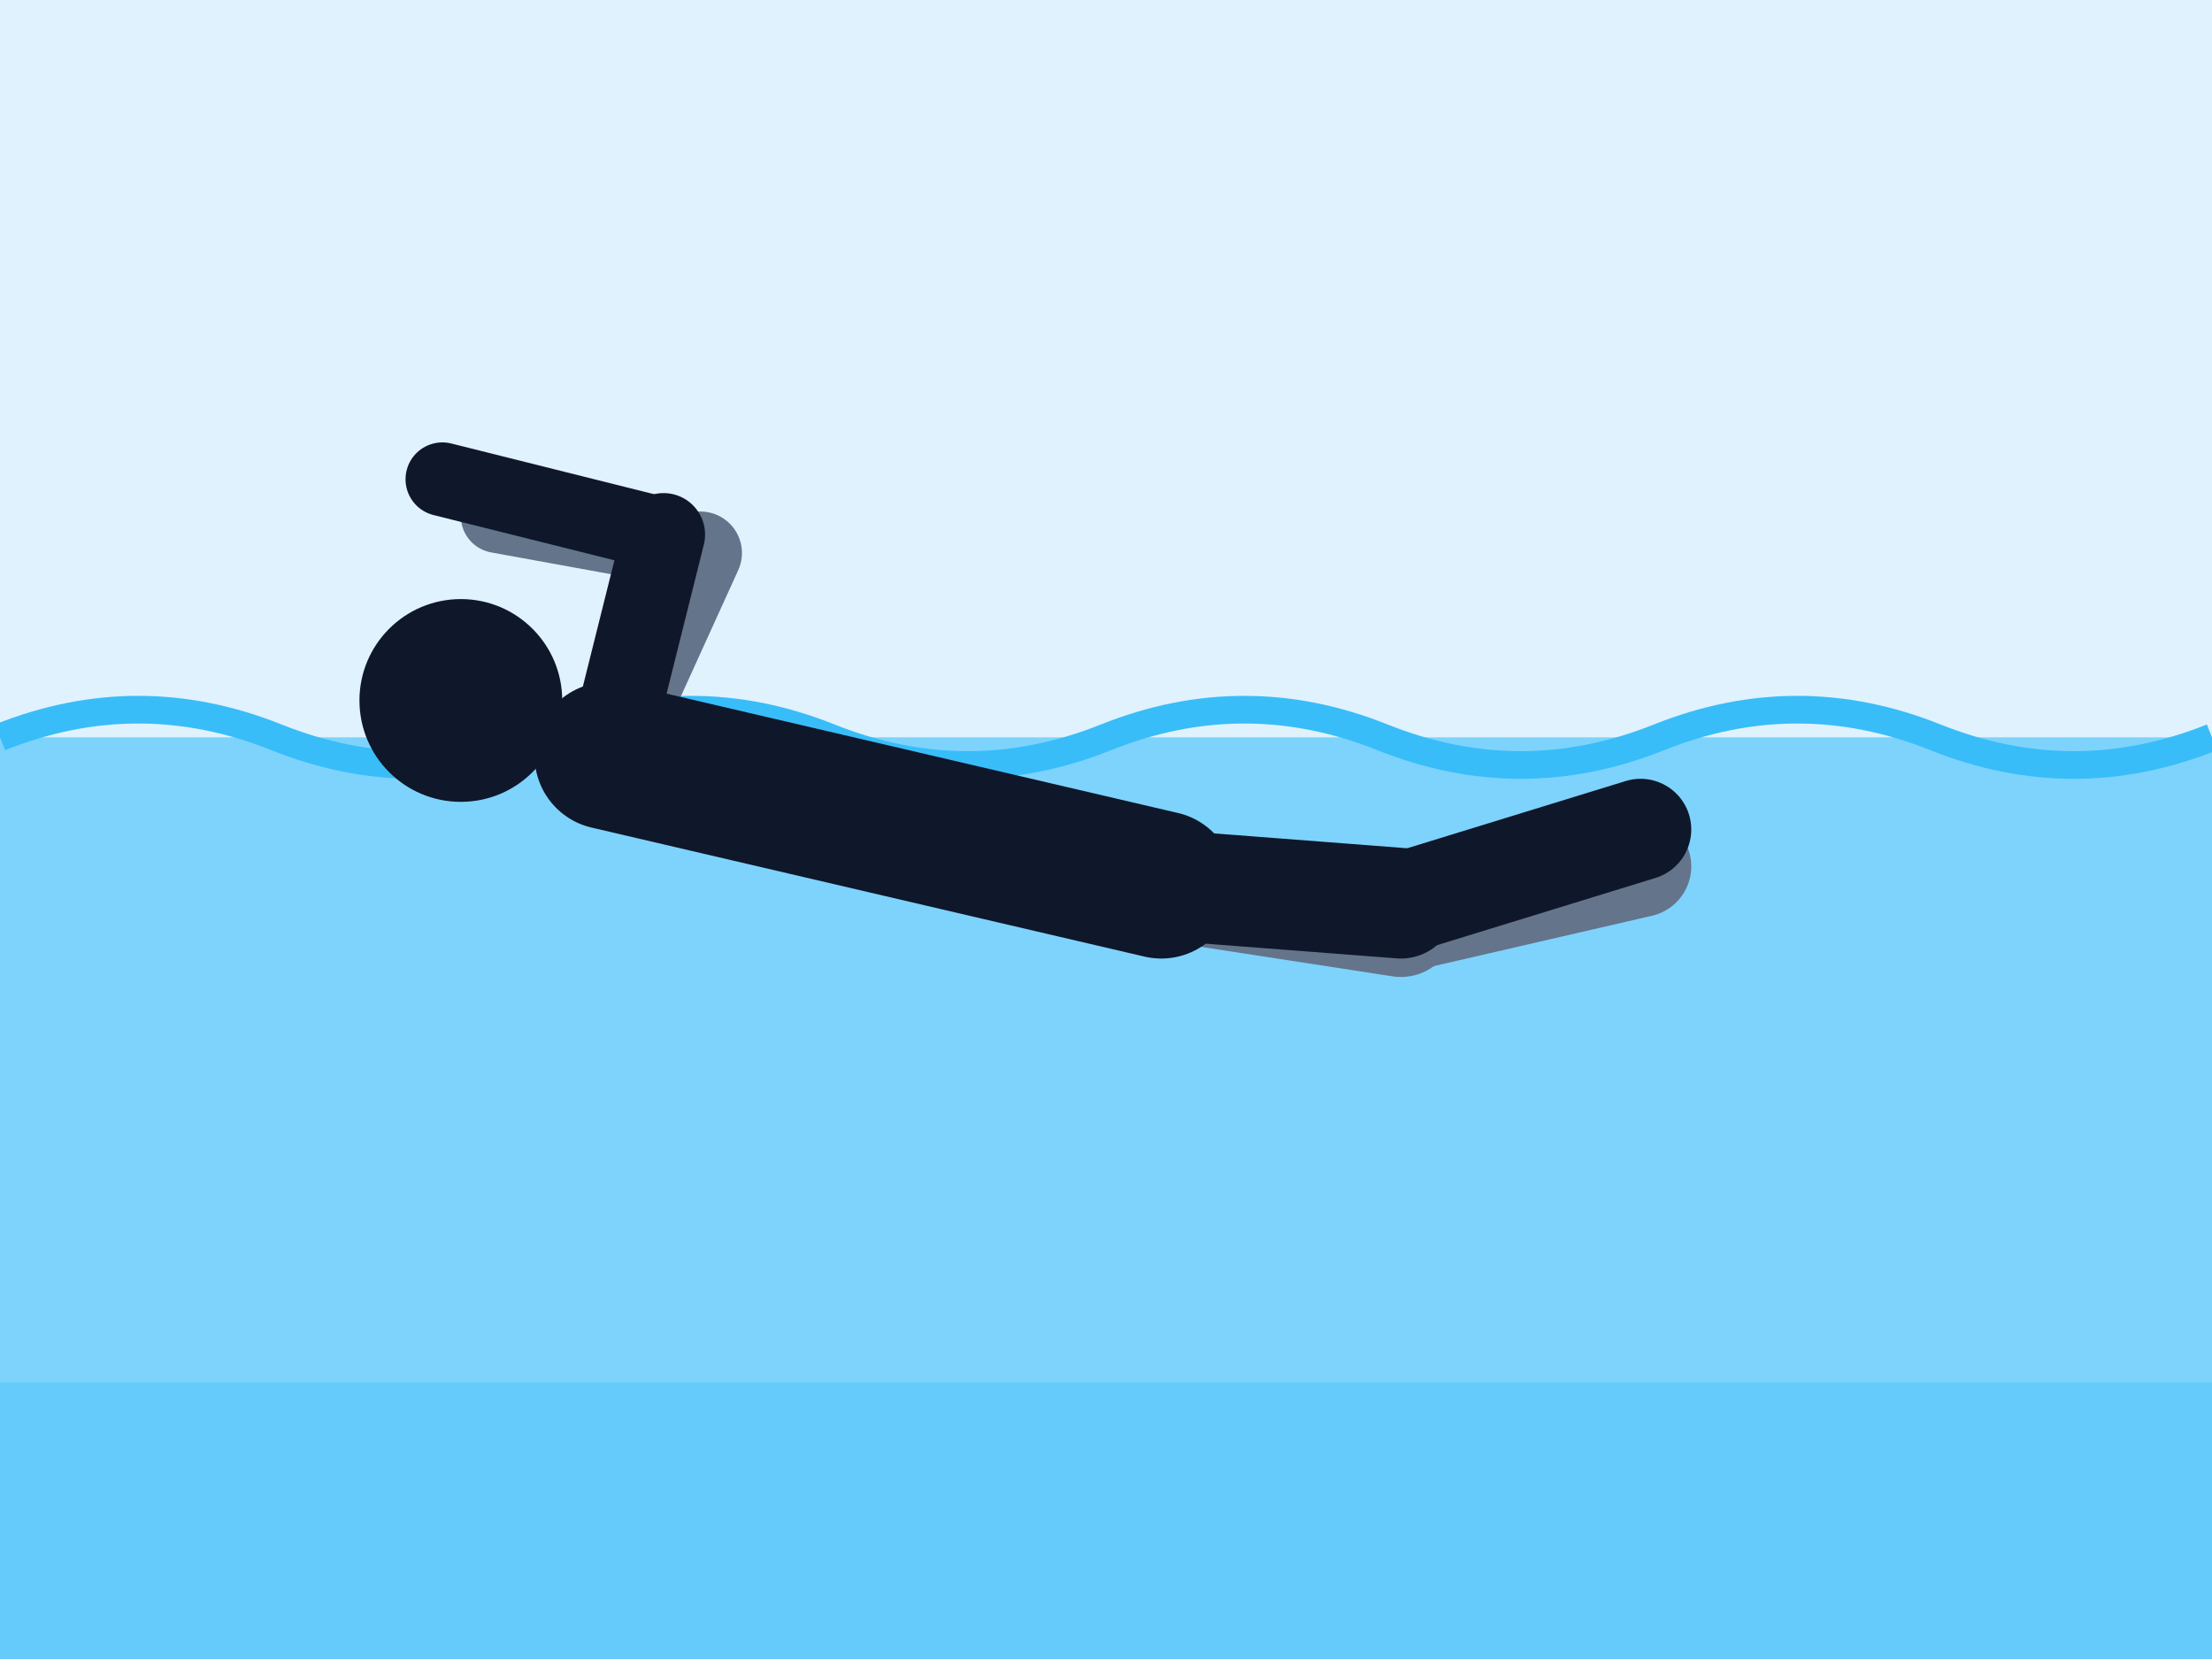
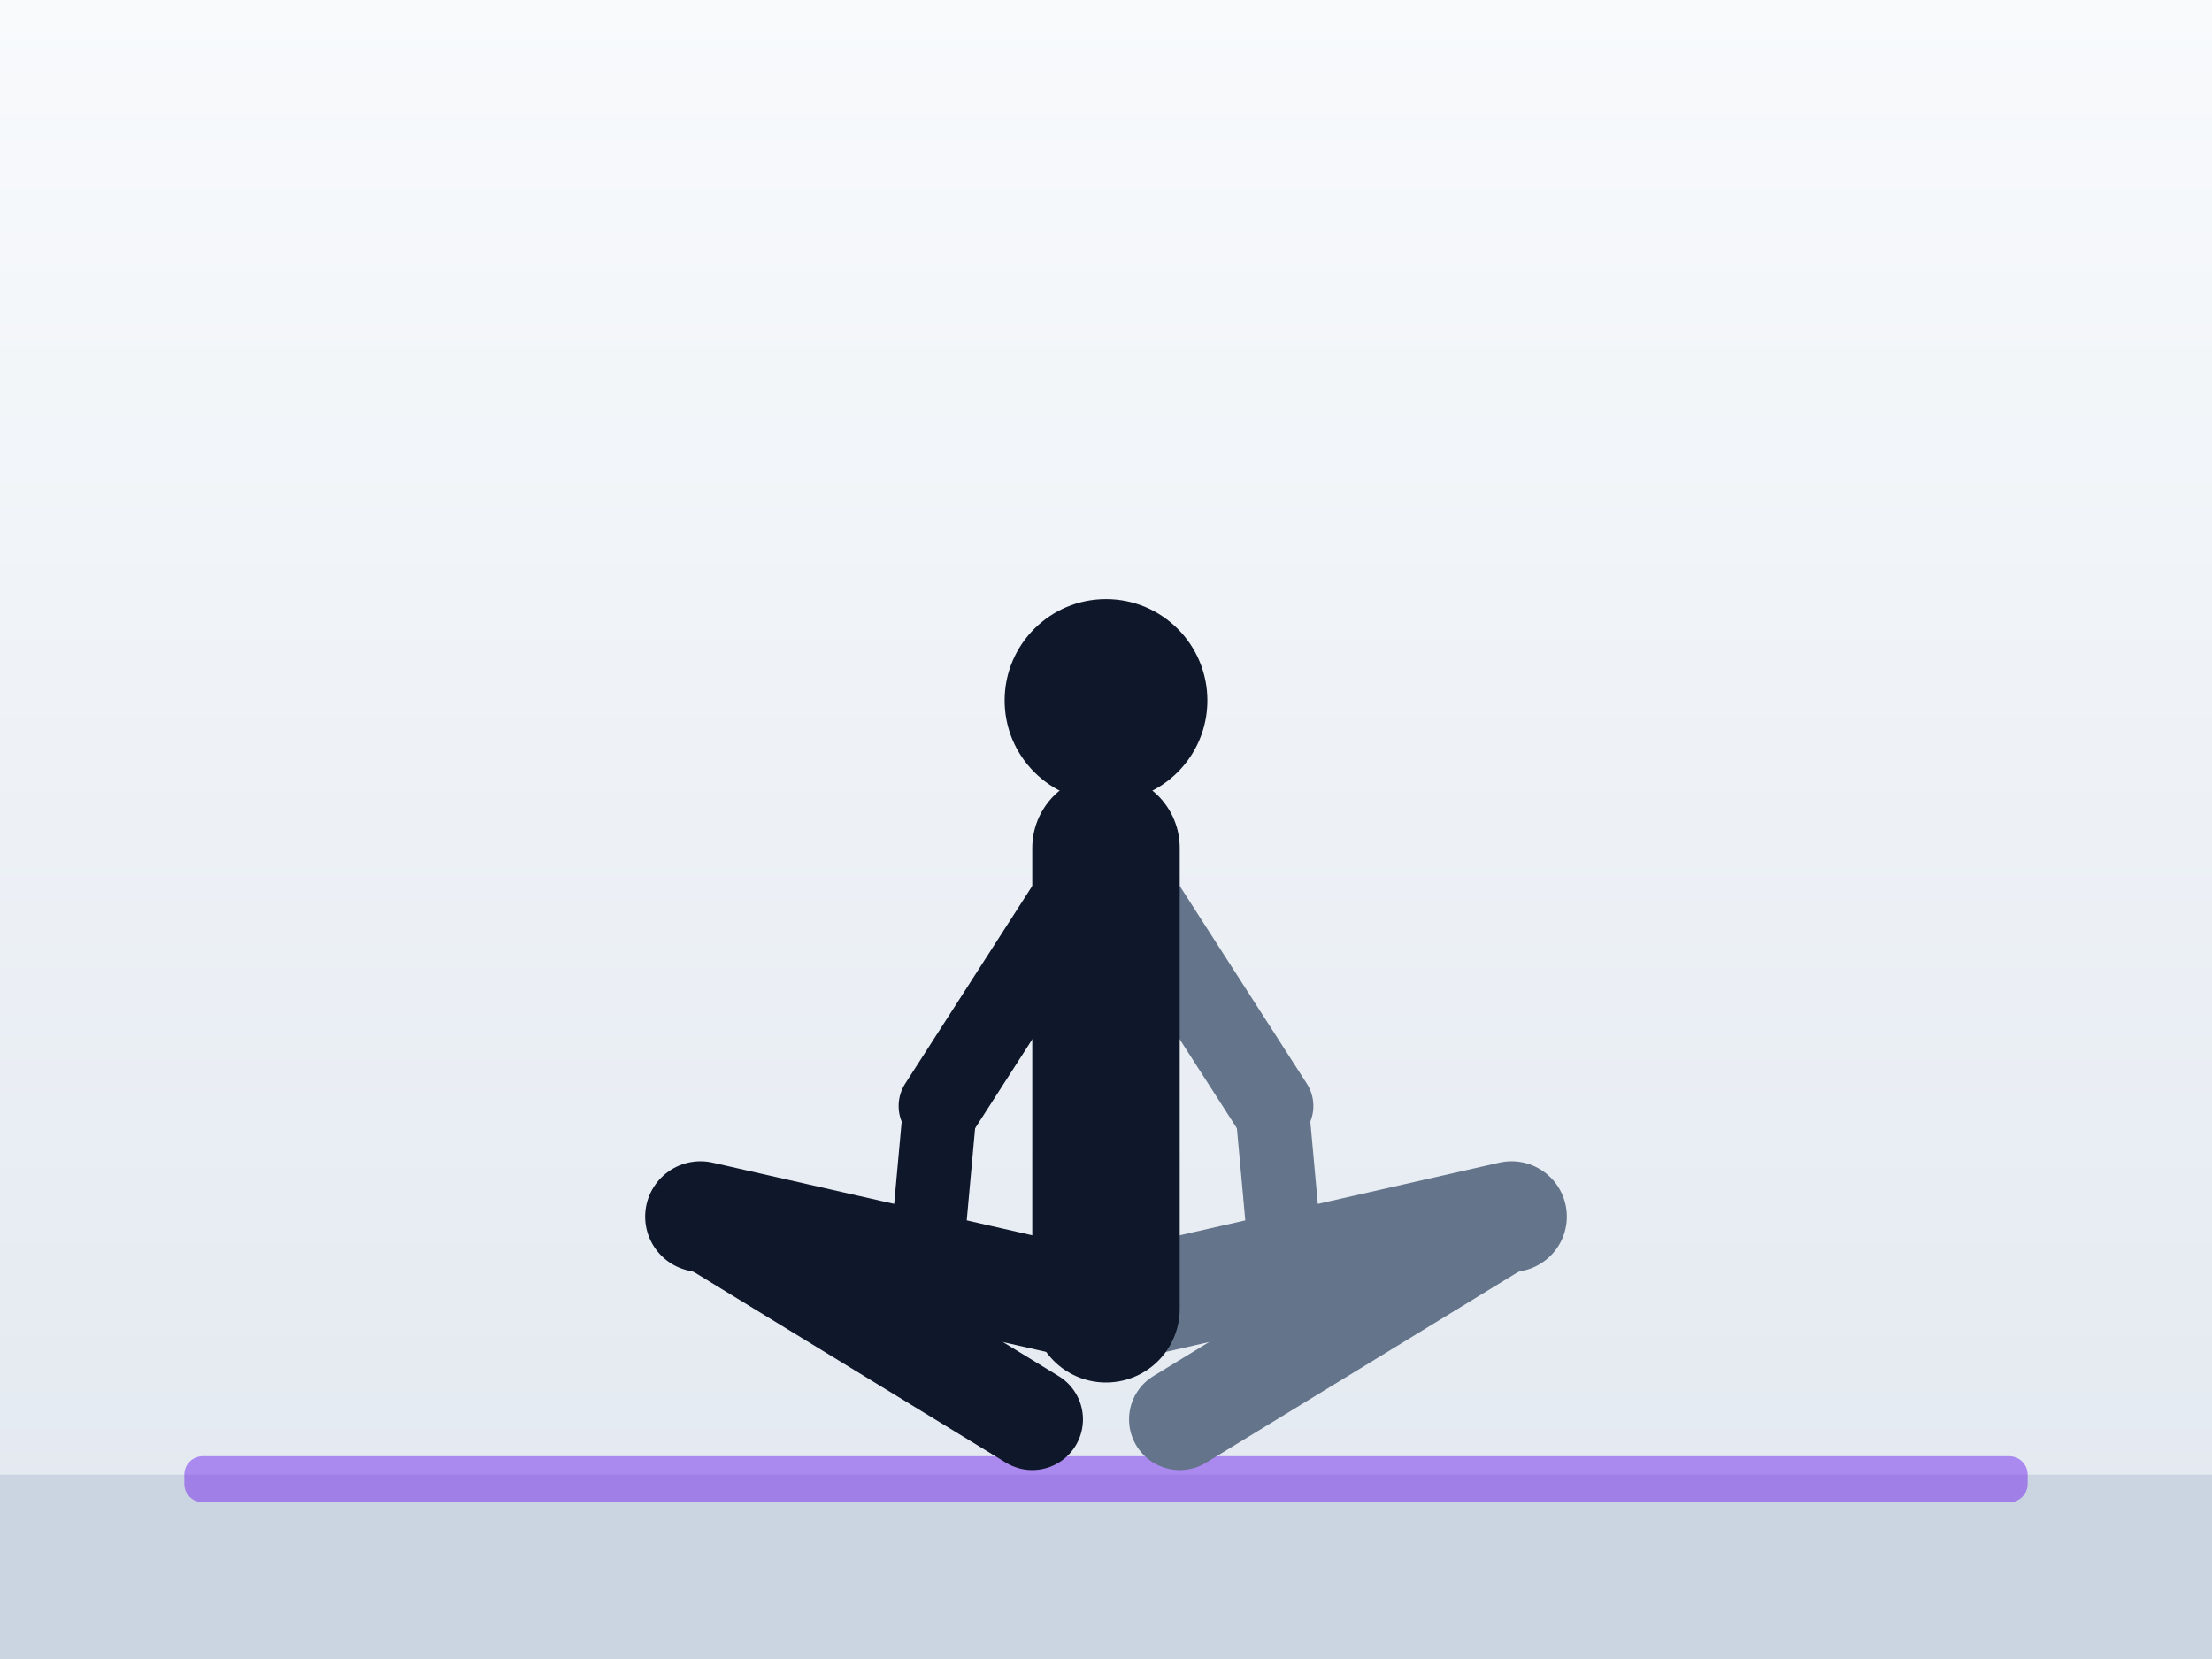
<svg xmlns="http://www.w3.org/2000/svg" viewBox="0 0 240 180">
-   <rect width="240" height="180" fill="#e0f2fe" />
-   <rect y="80" width="240" height="100" fill="#7dd3fc" />
-   <path d="M0 80 q15 -6 30 0 t30 0 t30 0 t30 0 t30 0 t30 0 t30 0 t30 0" fill="none" stroke="#38bdf8" stroke-width="3" />
-   <rect y="150" width="240" height="30" fill="#38bdf8" opacity=".35" />
-   <line x1="126" y1="96" x2="152" y2="100" stroke="#64748b" stroke-width="12" stroke-linecap="round" />
-   <line x1="152" y1="100" x2="178" y2="94" stroke="#64748b" stroke-width="11" stroke-linecap="round" />
-   <line x1="66" y1="82" x2="76" y2="60" stroke="#64748b" stroke-width="9" stroke-linecap="round" />
-   <line x1="76" y1="60" x2="54" y2="56" stroke="#64748b" stroke-width="8" stroke-linecap="round" />
-   <line x1="66" y1="82" x2="126" y2="96" stroke="#0f172a" stroke-width="16" stroke-linecap="round" />
-   <line x1="126" y1="96" x2="152" y2="98" stroke="#0f172a" stroke-width="12" stroke-linecap="round" />
-   <line x1="152" y1="98" x2="178" y2="90" stroke="#0f172a" stroke-width="11" stroke-linecap="round" />
-   <line x1="66" y1="82" x2="72" y2="58" stroke="#0f172a" stroke-width="9" stroke-linecap="round" />
-   <line x1="72" y1="58" x2="48" y2="52" stroke="#0f172a" stroke-width="8" stroke-linecap="round" />
-   <circle cx="50" cy="76" r="11" fill="#0f172a" />
+   <defs>
+     <linearGradient id="g" x1="0" y1="0" x2="0" y2="1">
+       <stop offset="0" stop-color="#f8fafc" />
+       <stop offset="1" stop-color="#e2e8f0" />
+     </linearGradient>
+   </defs>
+   <rect width="240" height="180" fill="url(#g)" />
+   <rect y="160" width="240" height="20" fill="#cbd5e1" />
+   <rect x="20" y="158" width="200" height="5" rx="2" fill="#7c3aed" opacity=".55" />
+   <line x1="120" y1="142" x2="164" y2="132" stroke="#64748b" stroke-width="12" stroke-linecap="round" />
+   <line x1="164" y1="132" x2="128" y2="154" stroke="#64748b" stroke-width="11" stroke-linecap="round" />
+   <line x1="120" y1="92" x2="138" y2="120" stroke="#64748b" stroke-width="9" stroke-linecap="round" />
+   <line x1="138" y1="120" x2="140" y2="142" stroke="#64748b" stroke-width="8" stroke-linecap="round" />
+   <line x1="120" y1="92" x2="120" y2="142" stroke="#0f172a" stroke-width="16" stroke-linecap="round" />
+   <line x1="120" y1="142" x2="76" y2="132" stroke="#0f172a" stroke-width="12" stroke-linecap="round" />
+   <line x1="76" y1="132" x2="112" y2="154" stroke="#0f172a" stroke-width="11" stroke-linecap="round" />
+   <line x1="120" y1="92" x2="102" y2="120" stroke="#0f172a" stroke-width="9" stroke-linecap="round" />
+   <line x1="102" y1="120" x2="100" y2="142" stroke="#0f172a" stroke-width="8" stroke-linecap="round" />
+   <circle cx="120" cy="76" r="11" fill="#0f172a" />
</svg>
